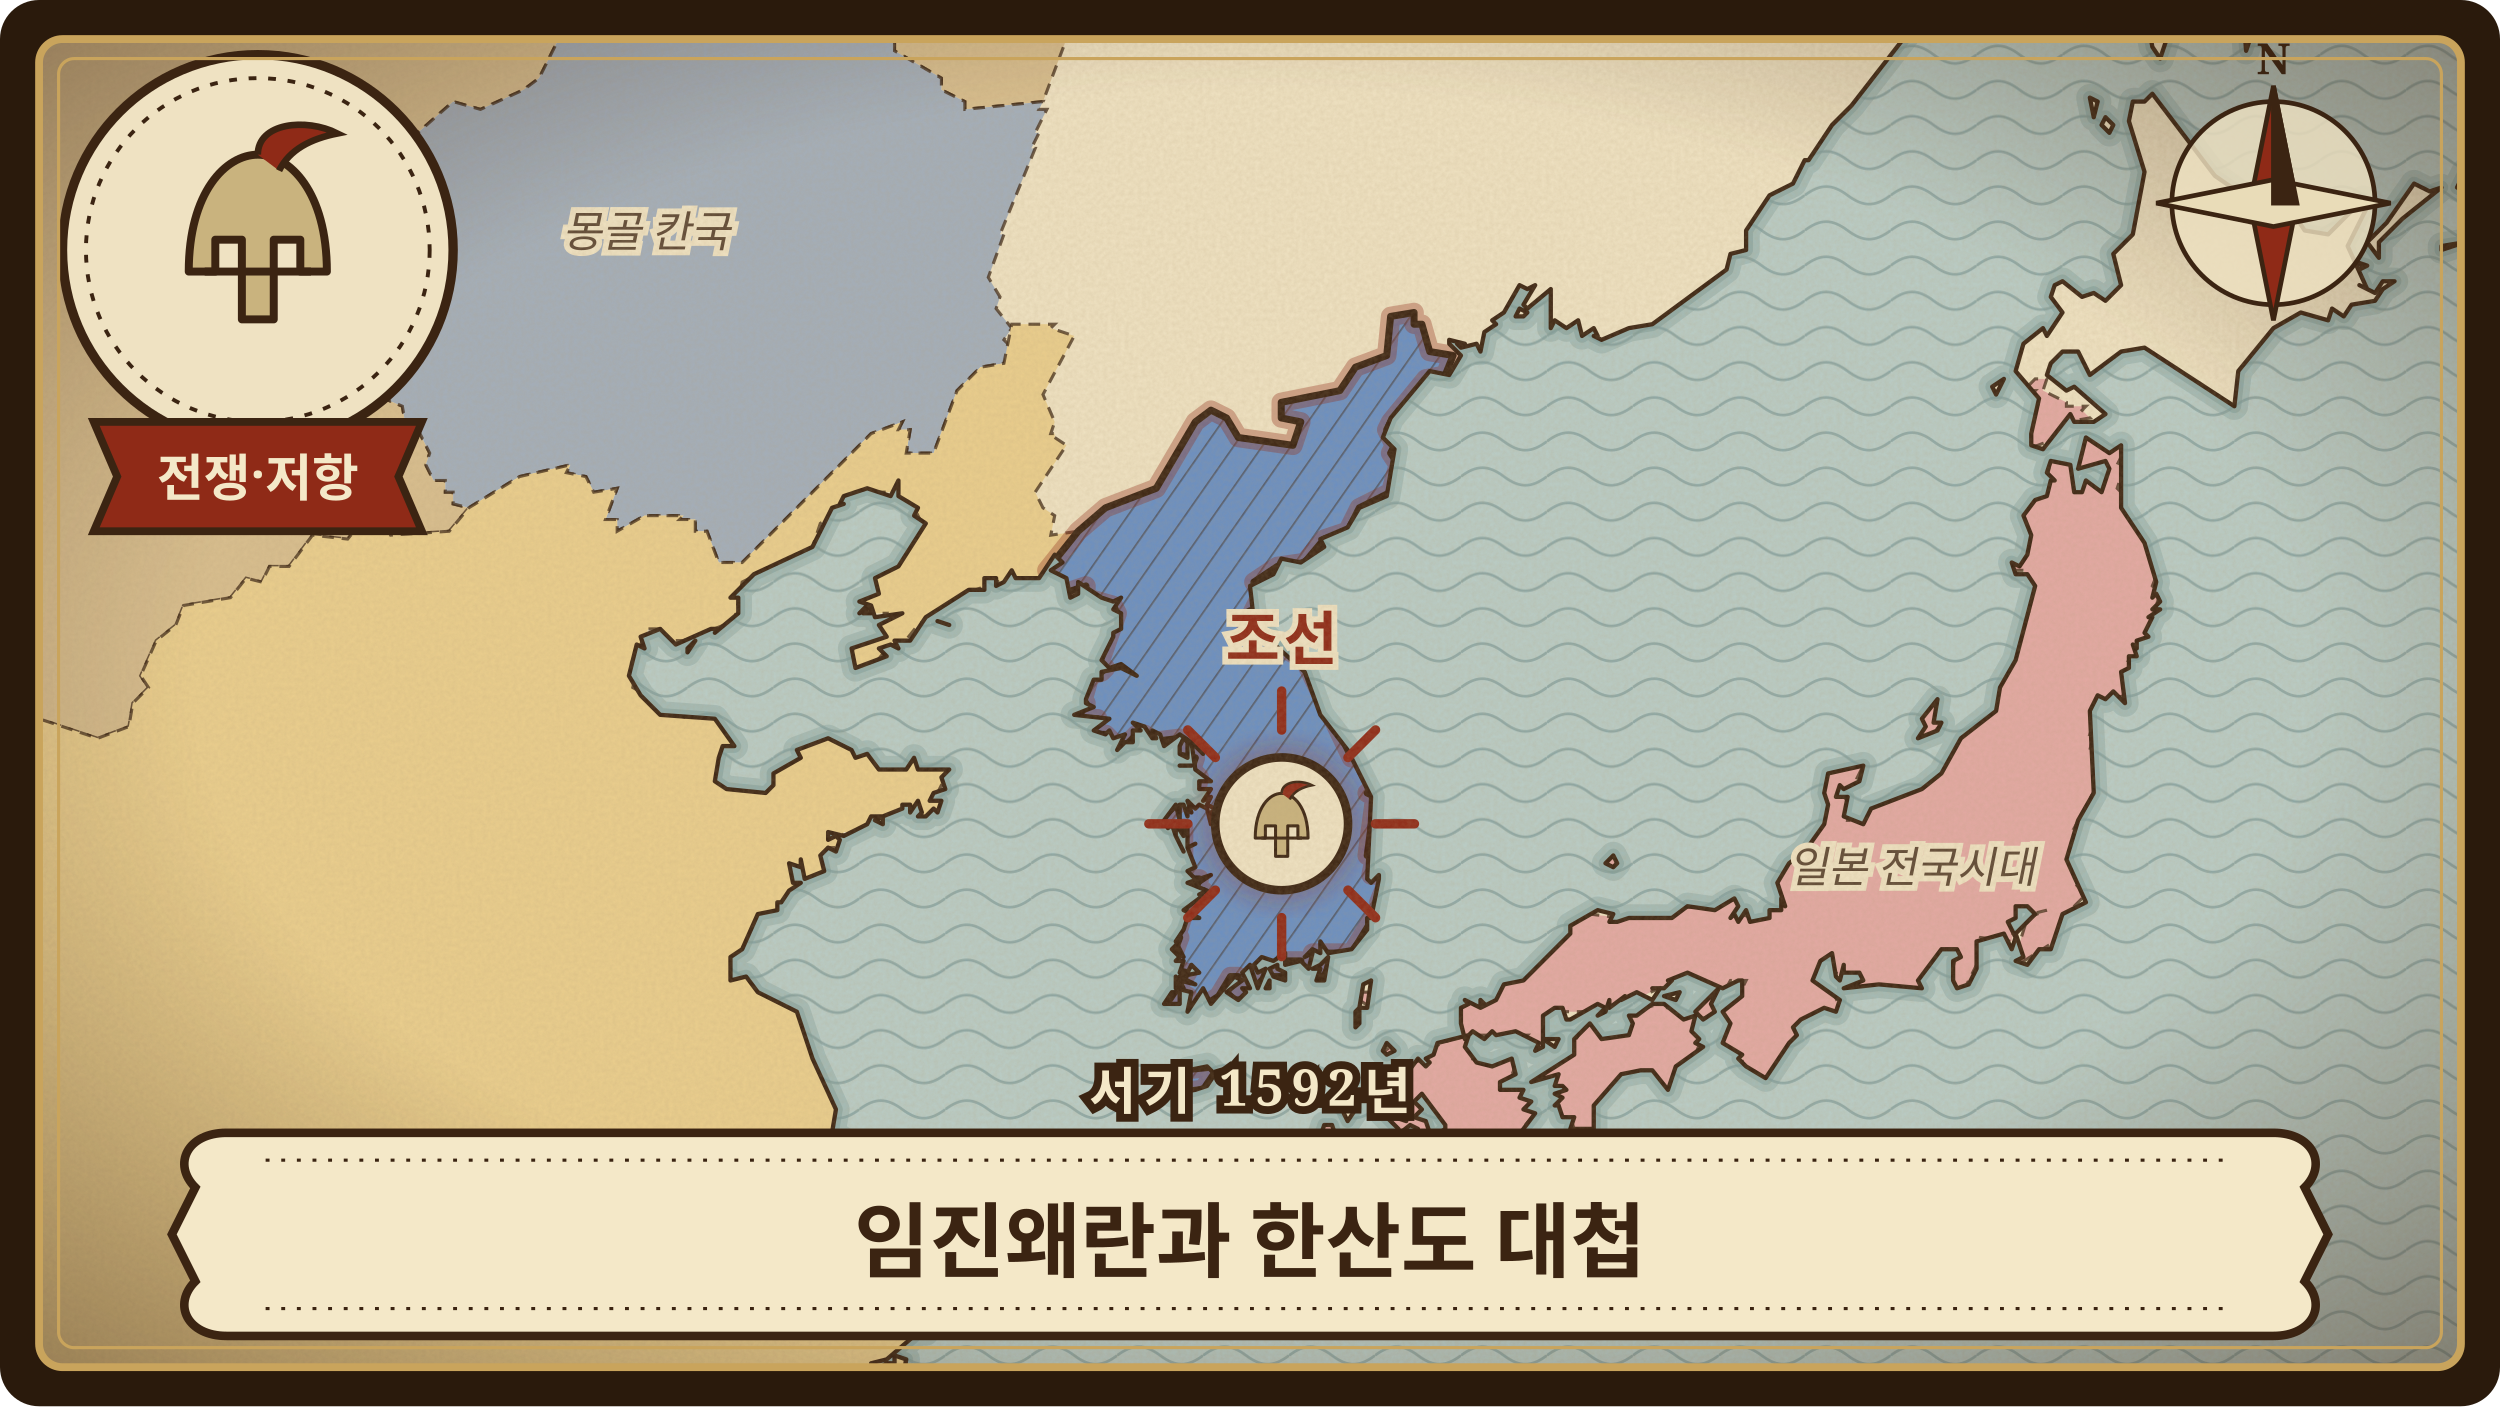
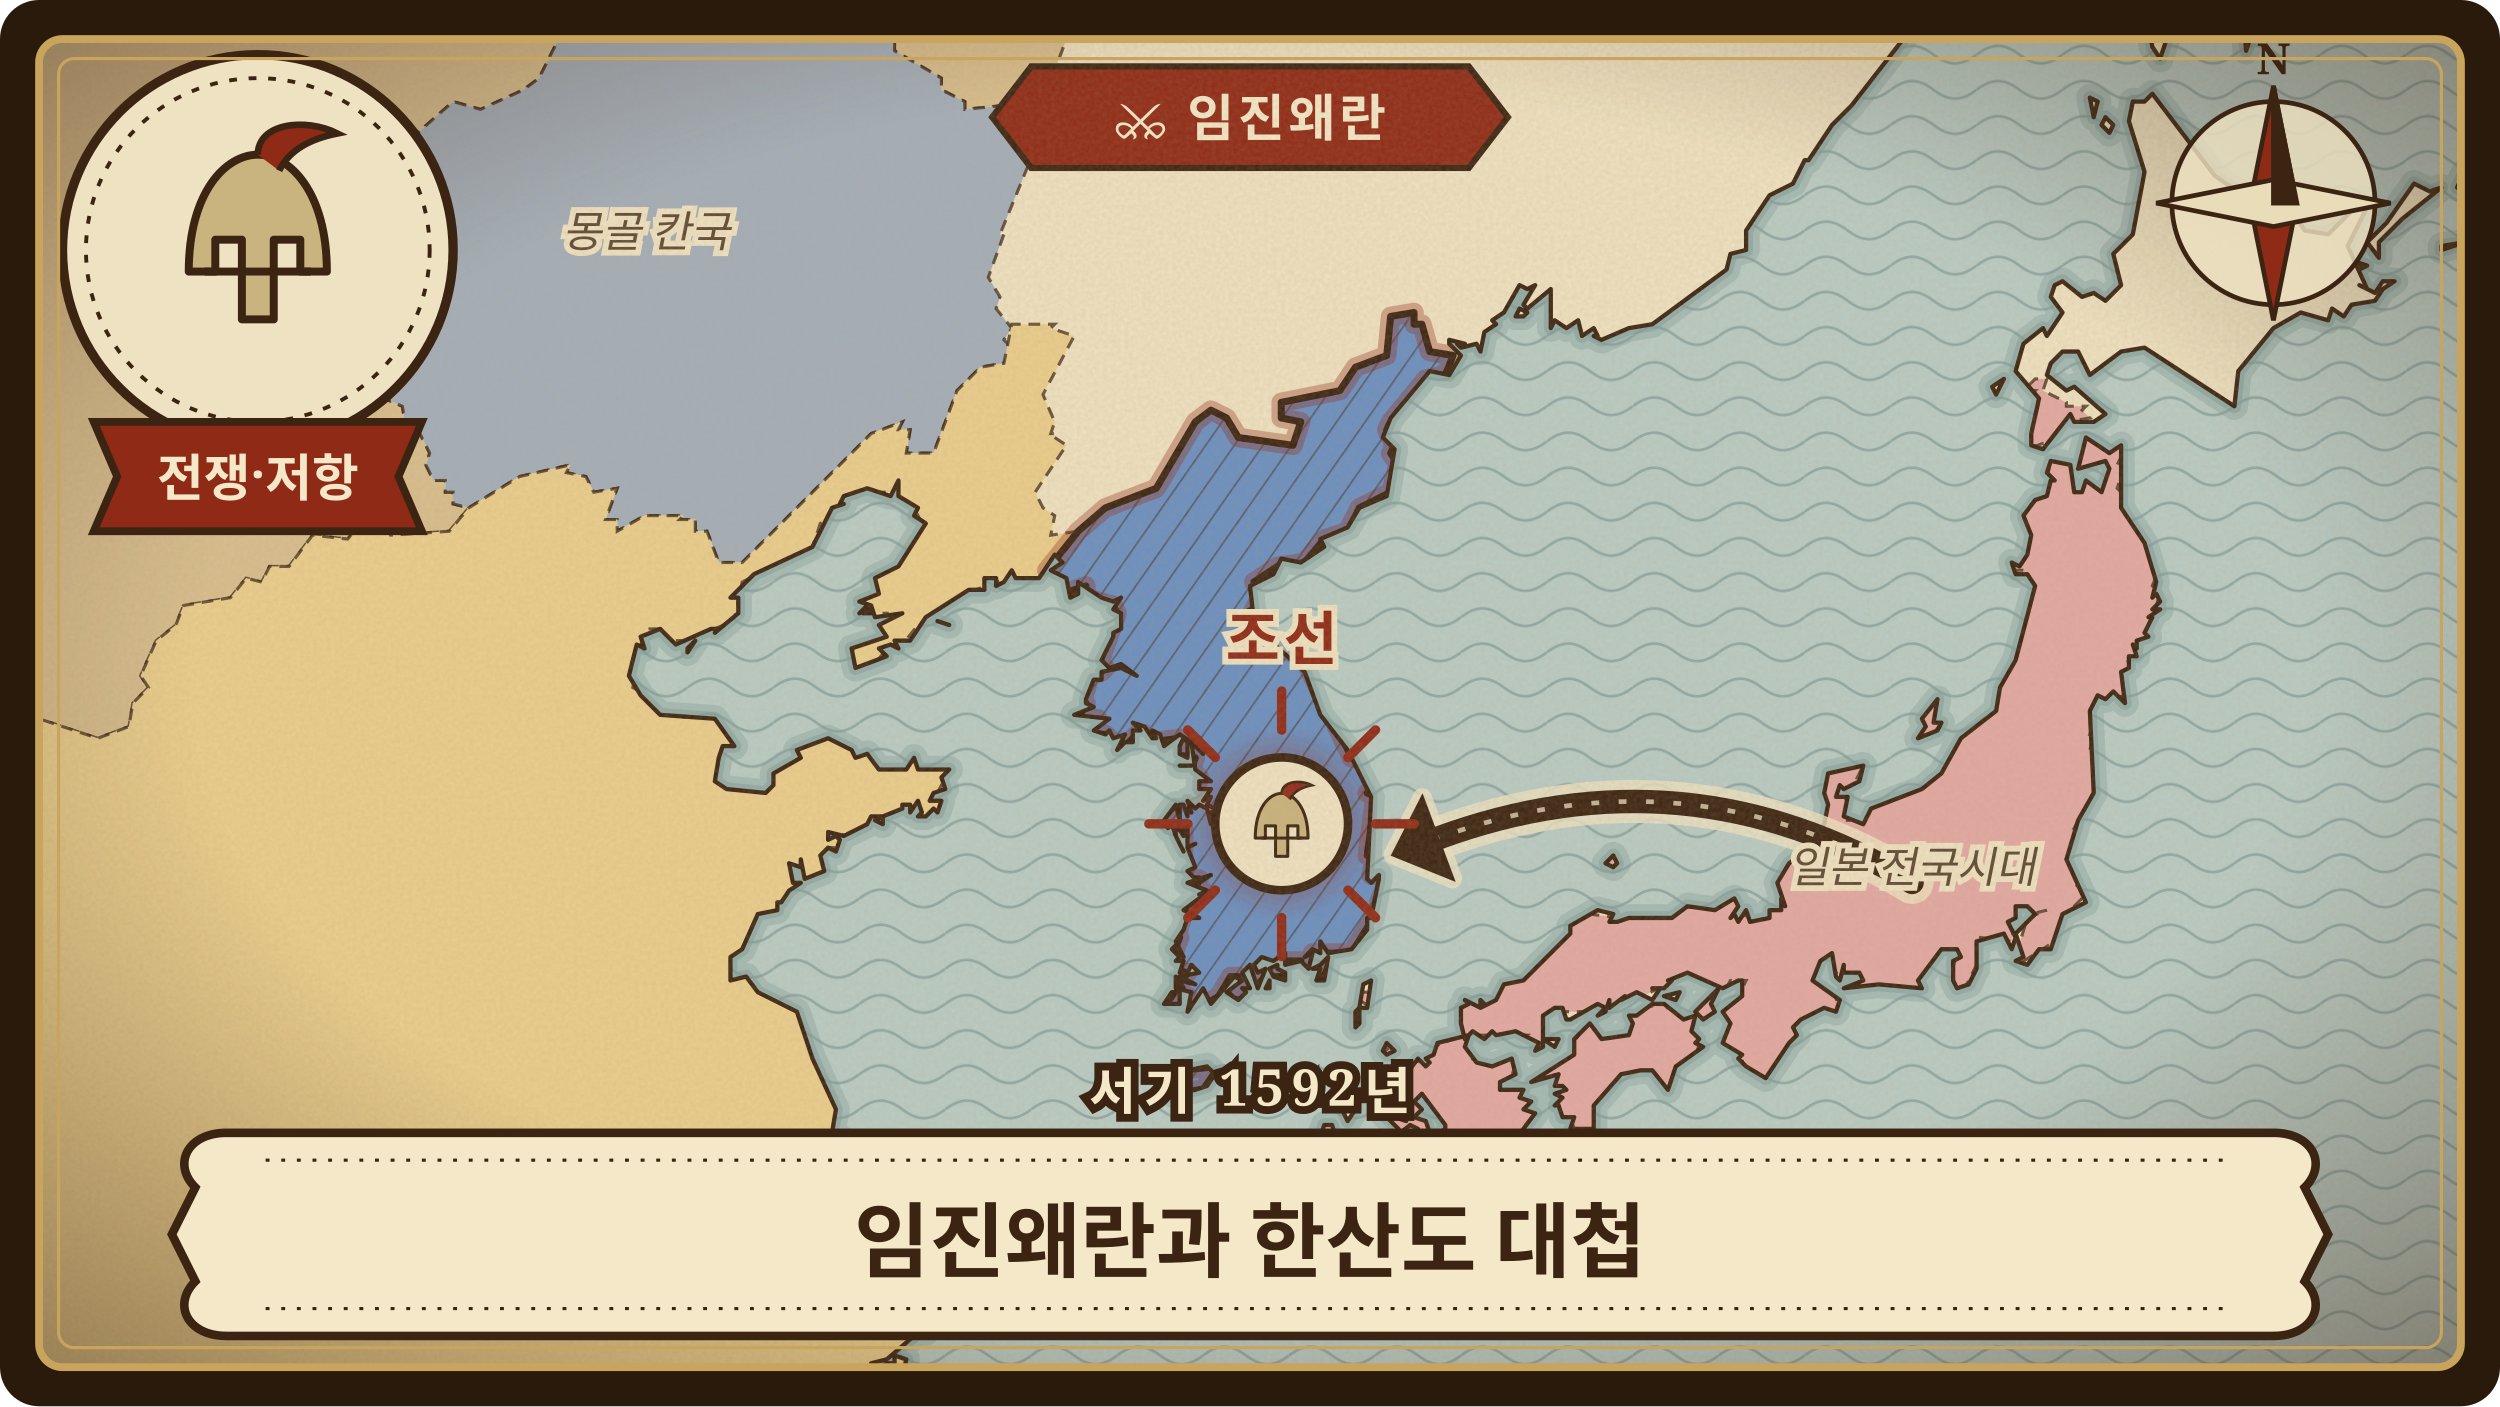
<svg xmlns="http://www.w3.org/2000/svg" viewBox="0 0 640 360" width="640" height="360" role="img" aria-label="임진왜란과 한산도 대첩">
  <defs>
    <clipPath id="frame-imjin-war">
      <rect x="10" y="10" width="620" height="340" rx="6" />
    </clipPath>
    <pattern id="waves-imjin-war" width="22" height="9" patternUnits="userSpaceOnUse">
      <path d="M0 5 C4 2 7 2 11 5 C15 8 18 8 22 5" fill="none" stroke="#6f8f8f" stroke-width="0.7" stroke-opacity="0.55" />
    </pattern>
    <pattern id="hatch-imjin-war" width="6" height="6" patternUnits="userSpaceOnUse" patternTransform="rotate(35)">
      <path d="M0 0 L0 6" stroke="#3b2412" stroke-width="0.9" stroke-opacity="0.45" />
    </pattern>
    <filter id="paper-imjin-war" x="0" y="0" width="100%" height="100%">
      <feTurbulence type="fractalNoise" baseFrequency="0.9" numOctaves="3" seed="56" result="noise" />
      <feColorMatrix in="noise" type="matrix" values="0 0 0 0 0.45  0 0 0 0 0.33  0 0 0 0 0.18  0 0 0 0.22 0" />
    </filter>
    <radialGradient id="vignette-imjin-war" cx="50%" cy="48%" r="70%">
      <stop offset="60%" stop-color="#3b2412" stop-opacity="0" />
      <stop offset="100%" stop-color="#3b2412" stop-opacity="0.45" />
    </radialGradient>
    <filter id="glow-imjin-war">
      <feGaussianBlur stdDeviation="3" />
    </filter>
    <path id="land-imjin-war" d="M-24 -24L-24 384L210 384L210 381L212 382L214 379L209 375L216 377L218 372L216 371L219 370L220 370L220 372L221 374L223 371L226 371L224 365L220 364L218 361L222 364L226 363L227 362L224 360L227 360L227 358L225 358L226 356L223 356L225 353L228 355L229 352L229 355L231 355L232 348L229 347L229 349L227 349L224 351L223 349L227 348L234 342L228 341L223 335L220 334L214 337L212 336L210 338L213 339L210 338L212 336L210 333L202 336L208 333L213 334L216 330L232 323L228 316L218 309L212 306L213 306L212 303L200 304L197 299L194 299L195 297L194 296L198 297L202 304L210 301L213 302L216 306L221 305L227 308L231 308L229 304L223 301L222 296L213 290L214 284L208 271L204 259L194 254L191 250L187 251L187 245L190 243L194 234L199 233L199 231L200 231L202 228L205 226L203 226L202 221L205 222L205 220L206 225L211 223L210 219L212 217L214 218L215 215L214 214L212 215L212 213L216 214L222 211L223 209L226 209L224 210L226 211L226 209L231 207L231 206L233 206L233 208L235 205L236 208L235 209L237 209L239 207L240 208L241 205L238 205L239 203L242 202L241 199L243 197L235 197L234 194L232 197L225 197L222 193L219 194L218 192L212 189L204 192L205 194L198 198L198 201L196 203L186 202L183 200L184 194L185 191L188 191L183 184L169 183L164 178L161 173L163 165L165 166L164 163L169 161L173 165L182 161L184 161L183 162L189 157L189 153L187 153L193 147L208 140L213 130L216 129L215 129L216 127L222 125L228 127L230 123L230 127L235 130L234 132L237 134L230 145L224 148L225 152L220 154L223 155L224 158L231 157L225 160L227 163L218 166L219 171L227 168L225 166L228 165L230 166L229 164L233 164L237 158L248 151L252 151L252 148L255 148L255 150L257 149L259 146L260 148L266 148L270 142L272 144L269 146L273 148L274 153L276 152L276 149L282 153L285 154L287 153L285 156L287 157L287 161L285 162L285 163L282 169L284 171L287 170L291 173L287 171L282 172L282 174L280 174L278 179L278 180L280 181L275 183L284 184L280 187L283 188L284 187L285 189L288 188L286 192L288 190L290 190L290 187L292 187L290 185L293 186L295 189L296 189L295 187L297 188L298 191L302 188L305 190L307 189L308 193L305 190L306 197L310 200L307 200L307 202L310 202L308 205L310 204L309 206L311 207L313 206L310 208L310 211L309 207L307 206L306 207L304 205L305 208L304 207L304 209L303 206L302 206L302 210L301 206L298 210L299 212L300 211L301 214L301 211L303 214L304 211L304 217L306 216L304 217L306 222L304 223L307 226L310 224L304 226L309 228L307 229L309 230L307 230L303 233L307 235L304 235L303 238L301 241L303 245L301 242L300 243L302 245L301 246L303 246L302 249L304 249L305 247L307 249L302 250L306 252L302 251L303 253L301 250L301 253L305 254L304 259L308 253L310 257L316 250L318 251L314 254L317 256L319 254L318 253L320 253L318 249L320 247L322 253L324 248L322 249L321 247L323 245L326 246L329 244L329 247L333 246L335 248L336 244L334 245L336 243L338 244L338 241L340 244L346 243L350 238L350 235L351 235L353 225L353 224L351 226L350 225L351 204L345 192L338 183L334 172L324 163L318 161L318 158L320 158L318 157L320 156L321 159L320 150L326 147L328 143L333 144L339 140L338 138L345 135L348 130L355 127L357 115L354 112L356 107L366 95L371 96L374 91L371 88L371 87L375 88L373 88L374 89L378 88L379 90L380 85L383 83L382 82L385 80L389 73L391 74L393 73L390 78L391 79L397 74L397 84L398 82L401 84L404 82L405 86L408 84L409 86L408 86L410 87L417 84L423 83L442 69L443 65L447 64L447 59L453 50L459 47L462 41L463 41L469 32L474 27L488 9L497 -11L503 -18L506 -24ZM176 166L176 167L178 164L176 166ZM196 298L199 301L197 298L196 298ZM219 307L225 312L232 313L222 306L219 307ZM220 157L222 156L221 157L223 157L223 156L222 155L220 157ZM225 313L229 315L225 313ZM231 337L232 340L237 341L237 339L231 337ZM233 335L235 336L236 334L233 335ZM240 159L243 160L240 159ZM298 257L302 257L302 254L300 254L298 257ZM299 278L300 280L306 279L309 278L311 275L309 273L304 274L299 278ZM301 214L303 218L301 214ZM302 196L305 196L302 196ZM302 191L302 193L304 194L304 190L303 189L302 191ZM324 253L325 253L325 251L324 253ZM325 248L326 250L329 251L329 249L327 248L327 247L325 248ZM336 248L338 248L337 251L339 251L340 245L338 247L336 248ZM338 291L340 292L340 291L342 291L341 288L339 288L338 291ZM344 285L345 287L347 284L346 284L346 281L344 285ZM347 263L348 262L348 258L347 259L347 263ZM348 258L350 258L351 251L349 252L348 258ZM349 280L352 279L353 276L349 280ZM353 280L359 284L360 287L357 286L357 284L355 282L354 285L358 289L356 292L361 288L363 289L363 292L366 290L365 287L362 286L364 284L362 282L364 280L370 288L370 289L367 291L371 291L368 296L365 301L363 301L363 307L365 311L364 314L362 314L364 317L369 319L371 316L368 312L370 308L372 308L372 311L369 311L373 315L371 321L378 316L376 315L377 313L381 315L387 293L393 285L390 284L392 282L389 281L390 279L384 279L384 277L388 275L387 271L382 273L378 272L375 268L376 265L368 267L367 270L365 271L366 272L365 273L363 271L360 275L358 273L358 278L355 276L353 280ZM354 269L355 270L357 269L355 267L354 269ZM354 309L356 309L356 307L354 309ZM359 298L361 299L363 296L363 292L360 293L360 296L361 297L359 298ZM363 295L366 296L367 293L363 295ZM366 333L368 336L371 333L368 331L366 333ZM374 331L374 334L375 333L377 324L374 331ZM374 262L375 266L377 264L380 266L382 264L383 265L388 264L394 267L393 269L395 268L395 260L398 258L400 258L401 261L402 261L409 257L411 258L409 260L411 259L412 256L412 258L416 255L415 256L419 254L423 256L425 253L423 253L426 253L428 251L427 251L432 249L441 253L445 251L446 251L446 255L441 259L443 262L441 267L446 270L445 271L447 273L452 276L458 267L460 265L459 263L461 261L467 258L470 259L471 256L464 251L466 246L469 244L470 250L471 251L472 247L472 249L476 249L477 251L472 253L481 252L492 253L491 251L497 243L501 243L502 245L500 246L500 251L501 253L504 252L506 248L506 241L513 239L515 243L516 240L514 236L516 235L516 232L519 232L521 234L516 239L518 245L516 246L519 247L522 243L525 243L528 234L534 231L529 220L532 210L536 203L535 182L537 178L539 179L541 177L544 180L543 172L545 171L545 168L547 168L546 165L547 166L547 164L550 163L549 162L551 158L550 158L553 156L551 156L553 154L552 152L551 153L552 149L549 139L543 130L543 114L540 116L534 112L532 120L539 118L540 120L538 126L534 123L533 126L531 126L530 119L525 118L524 121L526 123L525 123L524 127L521 128L518 132L520 137L519 142L517 145L515 144L516 147L519 147L521 150L516 169L512 176L511 182L502 189L497 198L492 202L479 207L477 211L472 209L473 204L470 204L471 201L472 202L476 200L477 196L468 198L467 203L468 206L467 211L462 218L458 221L455 226L457 232L456 230L456 233L453 233L453 235L448 236L447 233L445 236L444 234L443 235L445 232L444 230L439 233L432 232L428 235L417 235L414 236L412 236L413 234L409 233L402 237L402 239L390 251L385 252L383 256L379 258L380 257L379 256L379 258L375 256L376 257L374 258L374 262ZM388 81L390 81L391 80L389 79L388 81ZM392 277L399 275L398 278L400 278L401 279L398 280L400 281L398 283L399 283L400 286L403 286L402 289L408 289L408 283L415 275L420 274L423 274L427 279L429 273L436 268L434 267L435 266L433 264L434 260L431 261L426 257L423 257L419 260L417 260L418 262L417 265L410 266L407 262L403 266L403 270L392 277ZM395 266L398 268L399 266L395 266ZM411 221L413 222L414 221L413 219L411 221ZM426 255L429 256L430 254L426 255ZM434 259L436 261L439 259L438 257L440 253L434 259ZM491 189L496 187L497 185L495 185L496 179L492 184L493 186L491 189ZM510 99L511 101L513 97L510 99ZM516 95L522 102L520 111L520 114L523 115L530 106L531 108L536 108L539 106L531 99L529 100L524 96L525 93L528 90L532 90L535 96L543 90L549 89L572 104L573 95L582 84L589 80L596 82L597 79L600 81L602 78L608 77L610 74L613 72L610 72L608 75L604 73L606 74L601 63L606 53L605 51L596 60L590 59L588 56L586 58L586 55L579 56L579 54L580 54L567 45L551 24L549 26L546 26L545 31L549 44L546 60L541 65L543 73L539 77L536 75L533 76L528 72L526 73L525 76L528 80L524 86L523 84L518 88L516 95ZM535 25L536 30L537 26L535 25ZM538 32L540 34L541 32L539 30L538 32ZM551 -24L553 -11L549 1L551 12L553 15L558 0L562 -4L563 -4L565 -1L574 0L575 13L578 4L575 -6L571 -6L574 -3L571 -3L568 -16L563 -20L562 -24ZM581 55L583 55L581 55ZM603 67L605 68L604 69L606 68L603 67ZM606 62L609 66L609 62L615 56L625 48L622 49L618 47L611 57L606 62ZM625 64L631 62L625 63L625 64ZM629 48L631 49L635 45L642 36L646 37L652 31L661 28L661 25L658 25L653 30L649 30L647 26L646 31L642 34L640 34L635 40L633 40L635 42L632 44L632 46L631 44L629 48Z" />
    <clipPath id="landclip-imjin-war">
      <use href="#land-imjin-war" />
    </clipPath>
    <path id="hl-imjin-war-4" d="M307 279L298 280L302 274L312 273L308 279ZM355 110L357 114L356 116L358 119L356 126L348 130L345 136L339 138L334 144L327 145L321 149L323 152L319 160L325 161L327 165L334 169L346 194L348 194L352 201L350 203L352 204L350 219L352 219L351 224L353 224L355 226L353 231L354 231L346 244L336 244L337 246L341 245L339 250L333 249L333 246L329 246L329 250L324 250L318 256L316 256L314 254L317 250L315 250L312 255L306 259L303 258L304 255L302 258L298 258L304 249L299 248L302 240L301 240L304 231L308 228L306 228L307 225L304 225L303 222L303 212L300 213L297 210L301 206L306 204L307 199L305 197L306 194L300 193L302 189L294 190L293 188L291 188L286 193L284 193L285 190L283 188L278 188L281 184L276 184L278 180L277 180L279 173L282 172L283 171L281 171L286 157L285 155L278 153L278 150L272 152L268 146L276 136L283 130L296 125L306 108L310 105L314 107L317 112L331 114L333 108L328 107L328 103L343 100L347 94L355 91L356 81L362 80L362 83L364 83L366 90L372 91L370 96L365 97L356 108Z" />
  </defs>
  <rect width="640" height="360" rx="10" fill="#2a1a0c" />
  <g clip-path="url(#frame-imjin-war)">
    <rect width="640" height="360" fill="#b9ccc6" />
    <rect width="640" height="360" fill="url(#waves-imjin-war)" />
    <use href="#land-imjin-war" fill="none" stroke="#7e9c98" stroke-width="7" stroke-opacity="0.35" stroke-linejoin="round" />
    <use href="#land-imjin-war" fill="none" stroke="#7e9c98" stroke-width="3.5" stroke-opacity="0.5" stroke-linejoin="round" />
    <use href="#land-imjin-war" fill="#efe2c2" stroke="none" />
    <g clip-path="url(#landclip-imjin-war)">
      <path d="M286 -24L275 2L276 2L267 26L247 28L247 26L241 23L241 20L229 13L229 10L217 2L218 0L203 -1L203 -3L188 -1L189 -3L185 -3L186 -4L178 -4L159 0L154 5L148 5L144 8L138 20L134 23L123 28L116 26L99 41L90 41L91 39L87 39L87 38L78 35L79 34L72 34L69 37L62 51L65 51L66 56L68 56L72 63L65 70L53 76L49 83L60 84L59 86L76 91L76 93L81 93L80 94L97 100L96 101L103 104L104 110L107 110L110 116L109 119L111 123L114 123L114 126L116 126L116 129L120 130L115 136L100 137L98 133L93 133L89 138L80 137L74 145L69 145L67 149L63 148L59 153L47 155L45 160L40 164L36 173L38 176L34 180L33 186L25 189L10 184L7 178L0 178L-1 174L-3 174L3 159L-1 157L-3 152L-9 156L-14 171L-13 171L-16 178L-15 178L-18 184L-24 187L-24 -24Z" fill="rgb(216,190,142)" stroke="#3b2412" stroke-width="0.8" stroke-opacity="0.75" stroke-dasharray="3 2" />
      <path d="M266 28L268 28L265 34L266 34L264 38L265 38L256 60L257 60L253 71L256 76L255 79L259 84L257 87L259 89L257 93L251 94L245 100L239 116L232 116L233 110L230 110L231 108L223 111L190 144L184 144L181 136L178 136L178 133L174 133L175 132L165 132L158 136L158 133L155 133L158 125L152 126L150 122L145 121L146 119L133 122L120 130L116 129L116 126L114 126L114 123L111 123L109 119L110 116L107 110L104 110L103 104L96 101L97 100L80 94L81 93L76 93L76 91L59 86L60 84L49 83L53 76L65 70L72 63L68 56L66 56L65 51L62 51L69 37L72 34L79 34L78 35L87 38L87 39L91 39L90 41L99 41L116 26L123 28L134 23L138 20L144 8L148 5L154 5L159 0L178 -4L186 -4L185 -3L189 -3L188 -1L203 -3L203 -1L218 0L217 2L229 10L229 13L241 20L241 23L247 26L247 28L267 26Z" fill="rgb(163,174,186)" stroke="#3b2412" stroke-width="0.8" stroke-opacity="0.75" stroke-dasharray="3 2" />
      <path d="M236 337L237 340L232 340L233 337ZM270 112L273 114L265 126L267 130L270 132L269 137L276 136L268 148L258 148L247 152L235 160L231 165L228 165L223 171L217 171L219 164L224 164L227 157L221 157L219 155L221 152L223 152L224 146L228 145L236 134L234 130L229 129L229 126L218 126L216 130L210 134L208 140L190 149L188 159L175 164L169 164L169 161L166 161L161 171L163 171L162 176L169 180L169 182L177 184L178 181L181 181L180 182L191 186L190 189L188 189L184 199L186 199L187 202L195 202L197 197L203 194L203 192L212 188L218 189L219 193L224 193L224 195L235 194L234 195L243 197L240 203L241 206L238 210L231 207L219 213L216 213L215 217L212 217L211 224L205 225L200 233L194 235L188 249L191 249L191 250L195 251L196 254L206 258L208 261L209 273L215 280L215 291L222 293L224 300L229 301L232 306L229 309L231 310L231 313L225 314L228 314L232 320L230 325L224 325L219 330L217 330L211 337L213 338L218 334L224 334L226 339L233 342L230 346L232 346L231 355L227 355L228 349L225 350L226 350L225 356L228 357L227 363L224 365L226 366L226 371L219 373L219 371L218 371L217 376L214 377L211 384L-24 384L-24 187L-18 184L-15 178L-16 178L-13 171L-14 171L-9 156L-3 152L-1 157L3 159L-3 174L-1 174L0 178L7 178L10 184L25 189L33 186L34 180L38 176L36 173L40 164L45 160L47 155L59 153L63 148L67 149L69 145L74 145L80 137L89 138L93 133L98 133L100 137L115 136L120 130L133 122L146 119L145 121L150 122L152 126L158 125L155 133L158 133L158 136L165 132L175 132L174 133L178 133L178 136L181 136L184 144L190 144L223 111L231 108L230 110L233 110L232 116L239 116L245 100L251 94L257 93L259 83L270 83L269 84L275 86L267 101L270 108L269 111L270 111Z" fill="rgb(234,206,141)" stroke="#3b2412" stroke-width="0.8" stroke-opacity="0.75" stroke-dasharray="3 2" />
      <path d="M367 331L371 332L370 337L366 334ZM375 326L379 325L376 332L373 331ZM360 292L368 292L362 300L359 298ZM342 287L343 289L340 292L337 291L338 287ZM353 270L356 268L358 268L357 270ZM350 259L349 263L346 261L347 259ZM351 254L351 258L348 256L349 254ZM415 219L413 222L410 222L411 219ZM492 253L473 254L476 250L471 250L467 246L465 251L469 253L471 258L470 260L463 260L453 276L446 274L446 270L440 268L442 263L440 259L445 255L447 251L443 251L438 260L435 261L435 265L436 265L434 270L430 273L427 279L424 279L421 275L417 275L410 281L408 290L403 289L402 286L399 286L399 282L398 282L399 279L397 279L398 276L392 278L393 275L401 271L406 261L408 261L410 264L416 264L418 259L428 256L427 258L434 259L439 253L431 250L412 259L397 259L395 268L390 266L391 265L377 265L377 271L389 270L386 278L393 281L392 285L393 285L388 291L385 300L384 306L385 306L382 314L379 314L379 316L373 321L370 321L371 318L367 319L362 316L364 310L362 304L363 300L368 296L369 287L367 286L365 291L362 291L362 289L357 291L355 289L356 286L354 285L355 282L353 281L354 276L357 276L359 273L365 271L367 268L374 265L374 261L373 261L375 256L383 255L384 253L401 240L403 235L407 234L415 235L446 230L444 234L451 235L457 230L454 228L456 221L463 216L467 210L465 206L466 203L465 203L467 198L478 194L474 202L471 203L474 206L473 210L476 210L482 204L496 198L500 189L510 181L520 155L519 155L520 152L518 146L514 146L520 138L516 133L518 129L523 127L525 118L531 119L534 112L544 115L542 119L544 119L542 125L544 127L543 130L546 132L546 134L548 134L549 138L553 145L551 150L553 152L550 161L551 161L545 169L546 169L544 178L537 180L535 185L536 185L535 188L536 188L535 192L538 194L537 197L538 199L531 212L532 212L530 217L531 217L530 222L532 224L531 226L534 229L529 234L526 241L515 248L519 235L524 233L516 235L515 241L507 240L506 243L507 245L503 253L499 251L501 244L492 249ZM490 186L493 180L498 178L496 182L498 184L493 190L491 190L492 188ZM521 100L518 100L521 97L524 97L523 100L529 103L529 104L534 104L533 105L535 107L529 108L527 112L519 115L519 112L518 112L522 103L520 101Z" fill="rgb(227,169,163)" stroke="#3b2412" stroke-width="0.8" stroke-opacity="0.75" stroke-dasharray="3 2" />
      <use href="#hl-imjin-war-4" fill="rgb(106,143,194)" stroke="none" />
      <use href="#hl-imjin-war-4" fill="url(#hatch-imjin-war)" stroke="none" />
      <use href="#hl-imjin-war-4" fill="none" stroke="#8f2a17" stroke-width="5" stroke-opacity="0.35" stroke-linejoin="round" />
      <use href="#hl-imjin-war-4" fill="none" stroke="#3b2412" stroke-width="1.8" stroke-linejoin="round" />
    </g>
    <use href="#land-imjin-war" fill="none" stroke="#3b2412" stroke-width="1.1" stroke-linejoin="round" />
+     <g>
+       <path d="M489.5 225.9 Q431.5 191.2 368.0 214.6" fill="none" stroke="#efe2c2" stroke-width="11" stroke-linecap="round" stroke-opacity="0.8" />
+       <path d="M356.7 218.8 L364.1 204.3 L371.8 224.9 Z" fill="#efe2c2" stroke="#efe2c2" stroke-width="5" stroke-linejoin="round" stroke-opacity="0.8" />
+       <path d="M489.5 225.9 Q431.5 191.2 368.0 214.6" fill="none" stroke="#3b2412" stroke-width="6" stroke-linecap="round" />
+       <path d="M489.5 225.9 Q431.5 191.2 368.0 214.6" fill="none" stroke="#efe2c2" stroke-width="1.2" stroke-dasharray="2 5" stroke-opacity="0.75" />
+       <path d="M356.7 218.8 L364.1 204.3 L371.8 224.9 Z" fill="#3b2412" stroke="#3b2412" stroke-width="1" />
+     </g>
+     <g transform="translate(320 30)">
+       <path d="M-56 -13 L56 -13 L66 0 L56 13 L-56 13 L-66 0 Z" fill="#8f2a17" stroke="#3b2412" stroke-width="1.6" />
+       <text y="1" class="war">⚔ 임진왜란</text>
+     </g>
    <text x="328.1" y="168.9" class="lbl hl">조선</text>
    <text x="165.5" y="63.2" class="lbl">몽골 칸국</text>
    <text x="489.5" y="225.9" class="lbl">일본 전국시대</text>
    <g transform="translate(328.1 210.9)">
      <path d="M0 -24 L0 -34" transform="rotate(0)" stroke="#8f2a17" stroke-width="2.4" stroke-linecap="round" />
      <path d="M0 -24 L0 -34" transform="rotate(45)" stroke="#8f2a17" stroke-width="2.4" stroke-linecap="round" />
      <path d="M0 -24 L0 -34" transform="rotate(90)" stroke="#8f2a17" stroke-width="2.4" stroke-linecap="round" />
      <path d="M0 -24 L0 -34" transform="rotate(135)" stroke="#8f2a17" stroke-width="2.4" stroke-linecap="round" />
      <path d="M0 -24 L0 -34" transform="rotate(180)" stroke="#8f2a17" stroke-width="2.4" stroke-linecap="round" />
      <path d="M0 -24 L0 -34" transform="rotate(225)" stroke="#8f2a17" stroke-width="2.4" stroke-linecap="round" />
      <path d="M0 -24 L0 -34" transform="rotate(270)" stroke="#8f2a17" stroke-width="2.4" stroke-linecap="round" />
      <path d="M0 -24 L0 -34" transform="rotate(315)" stroke="#8f2a17" stroke-width="2.4" stroke-linecap="round" />
      <circle r="20" fill="#8f2a17" fill-opacity="0.35" filter="url(#glow-imjin-war)" />
      <circle r="17" fill="#efe2c2" stroke="#3b2412" stroke-width="2.2" />
      <g transform="translate(-13 -13) scale(0.26)">
        <path d="M24 64 C24 34 38 20 50 20 C62 20 76 34 76 64 L66 64 L66 52 L56 52 L56 82 L44 82 L44 52 L34 52 L34 64 Z" fill="#c9b37e" stroke="#3b2412" stroke-width="3" stroke-linejoin="round" />
        <path d="M50 20 C50 8 68 6 80 12 C70 14 62 18 58 26" fill="#8f2a17" stroke="#3b2412" stroke-width="2.5" />
        <path d="M30 64 L70 64" stroke="#3b2412" stroke-width="3" />
      </g>
    </g>
    <rect width="640" height="360" filter="url(#paper-imjin-war)" />
    <rect width="640" height="360" fill="url(#vignette-imjin-war)" />
    <g transform="translate(582 52)" stroke="#3b2412" stroke-width="1.2">
      <circle r="26" fill="#efe2c2" fill-opacity="0.8" />
      <path d="M0 -30 L6 0 L0 30 L-6 0 Z" fill="#8f2a17" />
      <path d="M-30 0 L0 6 L30 0 L0 -6 Z" fill="#e9dcb8" />
      <path d="M0 -30 L6 0 L0 0 Z" fill="#3b2412" />
      <text y="-33" class="compass">N</text>
    </g>
    <g transform="translate(66 64)">
      <circle r="50" fill="#efe2c2" stroke="#3b2412" stroke-width="2.4" />
      <circle r="44" fill="none" stroke="#3b2412" stroke-width="1" stroke-dasharray="2 3" />
      <g transform="translate(-34 -38) scale(0.68)">
        <path d="M24 64 C24 34 38 20 50 20 C62 20 76 34 76 64 L66 64 L66 52 L56 52 L56 82 L44 82 L44 52 L34 52 L34 64 Z" fill="#c9b37e" stroke="#3b2412" stroke-width="3" stroke-linejoin="round" />
        <path d="M50 20 C50 8 68 6 80 12 C70 14 62 18 58 26" fill="#8f2a17" stroke="#3b2412" stroke-width="2.5" />
        <path d="M30 64 L70 64" stroke="#3b2412" stroke-width="3" />
      </g>
      <path d="M-42 44 L42 44 L36 58 L42 72 L-42 72 L-36 58 Z" fill="#8f2a17" stroke="#3b2412" stroke-width="2" />
      <text y="63" class="kind">전쟁·저항</text>
    </g>
    <g transform="translate(320 316)">
      <path d="M-262 -26 L262 -26 C272 -26 276 -18 270 -12 L276 0 L270 12 C276 18 272 26 262 26 L-262 26 C-272 26 -276 18 -270 12 L-276 0 L-270 -12 C-276 -18 -272 -26 -262 -26 Z" fill="#f4e8c8" stroke="#3b2412" stroke-width="2.2" />
      <path d="M-252 -19 L252 -19 M-252 19 L252 19" stroke="#3b2412" stroke-width="0.8" stroke-dasharray="1 3" />
      <text y="2" class="title" style="font-size:21px">임진왜란과 한산도 대첩</text>
    </g>
    <text x="320" y="284" class="year">서기 1592년</text>
  </g>
  <rect x="10" y="10" width="620" height="340" rx="6" fill="none" stroke="#c9a45c" stroke-width="2" />
  <rect x="15" y="15" width="610" height="330" rx="4" fill="none" stroke="#c9a45c" stroke-width="0.8" />
  <style>
  text { font-family: 'Noto Serif KR', 'Nanum Myeongjo', 'AppleMyungjo', 'Batang', serif; text-anchor: middle; }
  .lbl { font-size: 11px; font-style: italic; fill: #3b2412; fill-opacity: 0.8; paint-order: stroke; stroke: #efe2c2; stroke-width: 3px; }
  .lbl.hl { font-size: 15px; font-weight: 700; font-style: normal; fill: #8f2a17; fill-opacity: 1; letter-spacing: 1px; }
  .title { font-weight: 800; fill: #3b2412; dominant-baseline: middle; }
  .year { font-size: 13px; font-weight: 700; fill: #f4e8c8; paint-order: stroke; stroke: #3b2412; stroke-width: 4px; letter-spacing: 2px; }
  .kind { font-size: 13px; font-weight: 800; fill: #f4e8c8; }
  .compass { font-size: 11px; font-weight: 700; fill: #3b2412; stroke: none; }
+   .war { font-size: 13px; font-weight: 800; fill: #f4e8c8; dominant-baseline: middle; letter-spacing: 1px; }
</style>
</svg>
